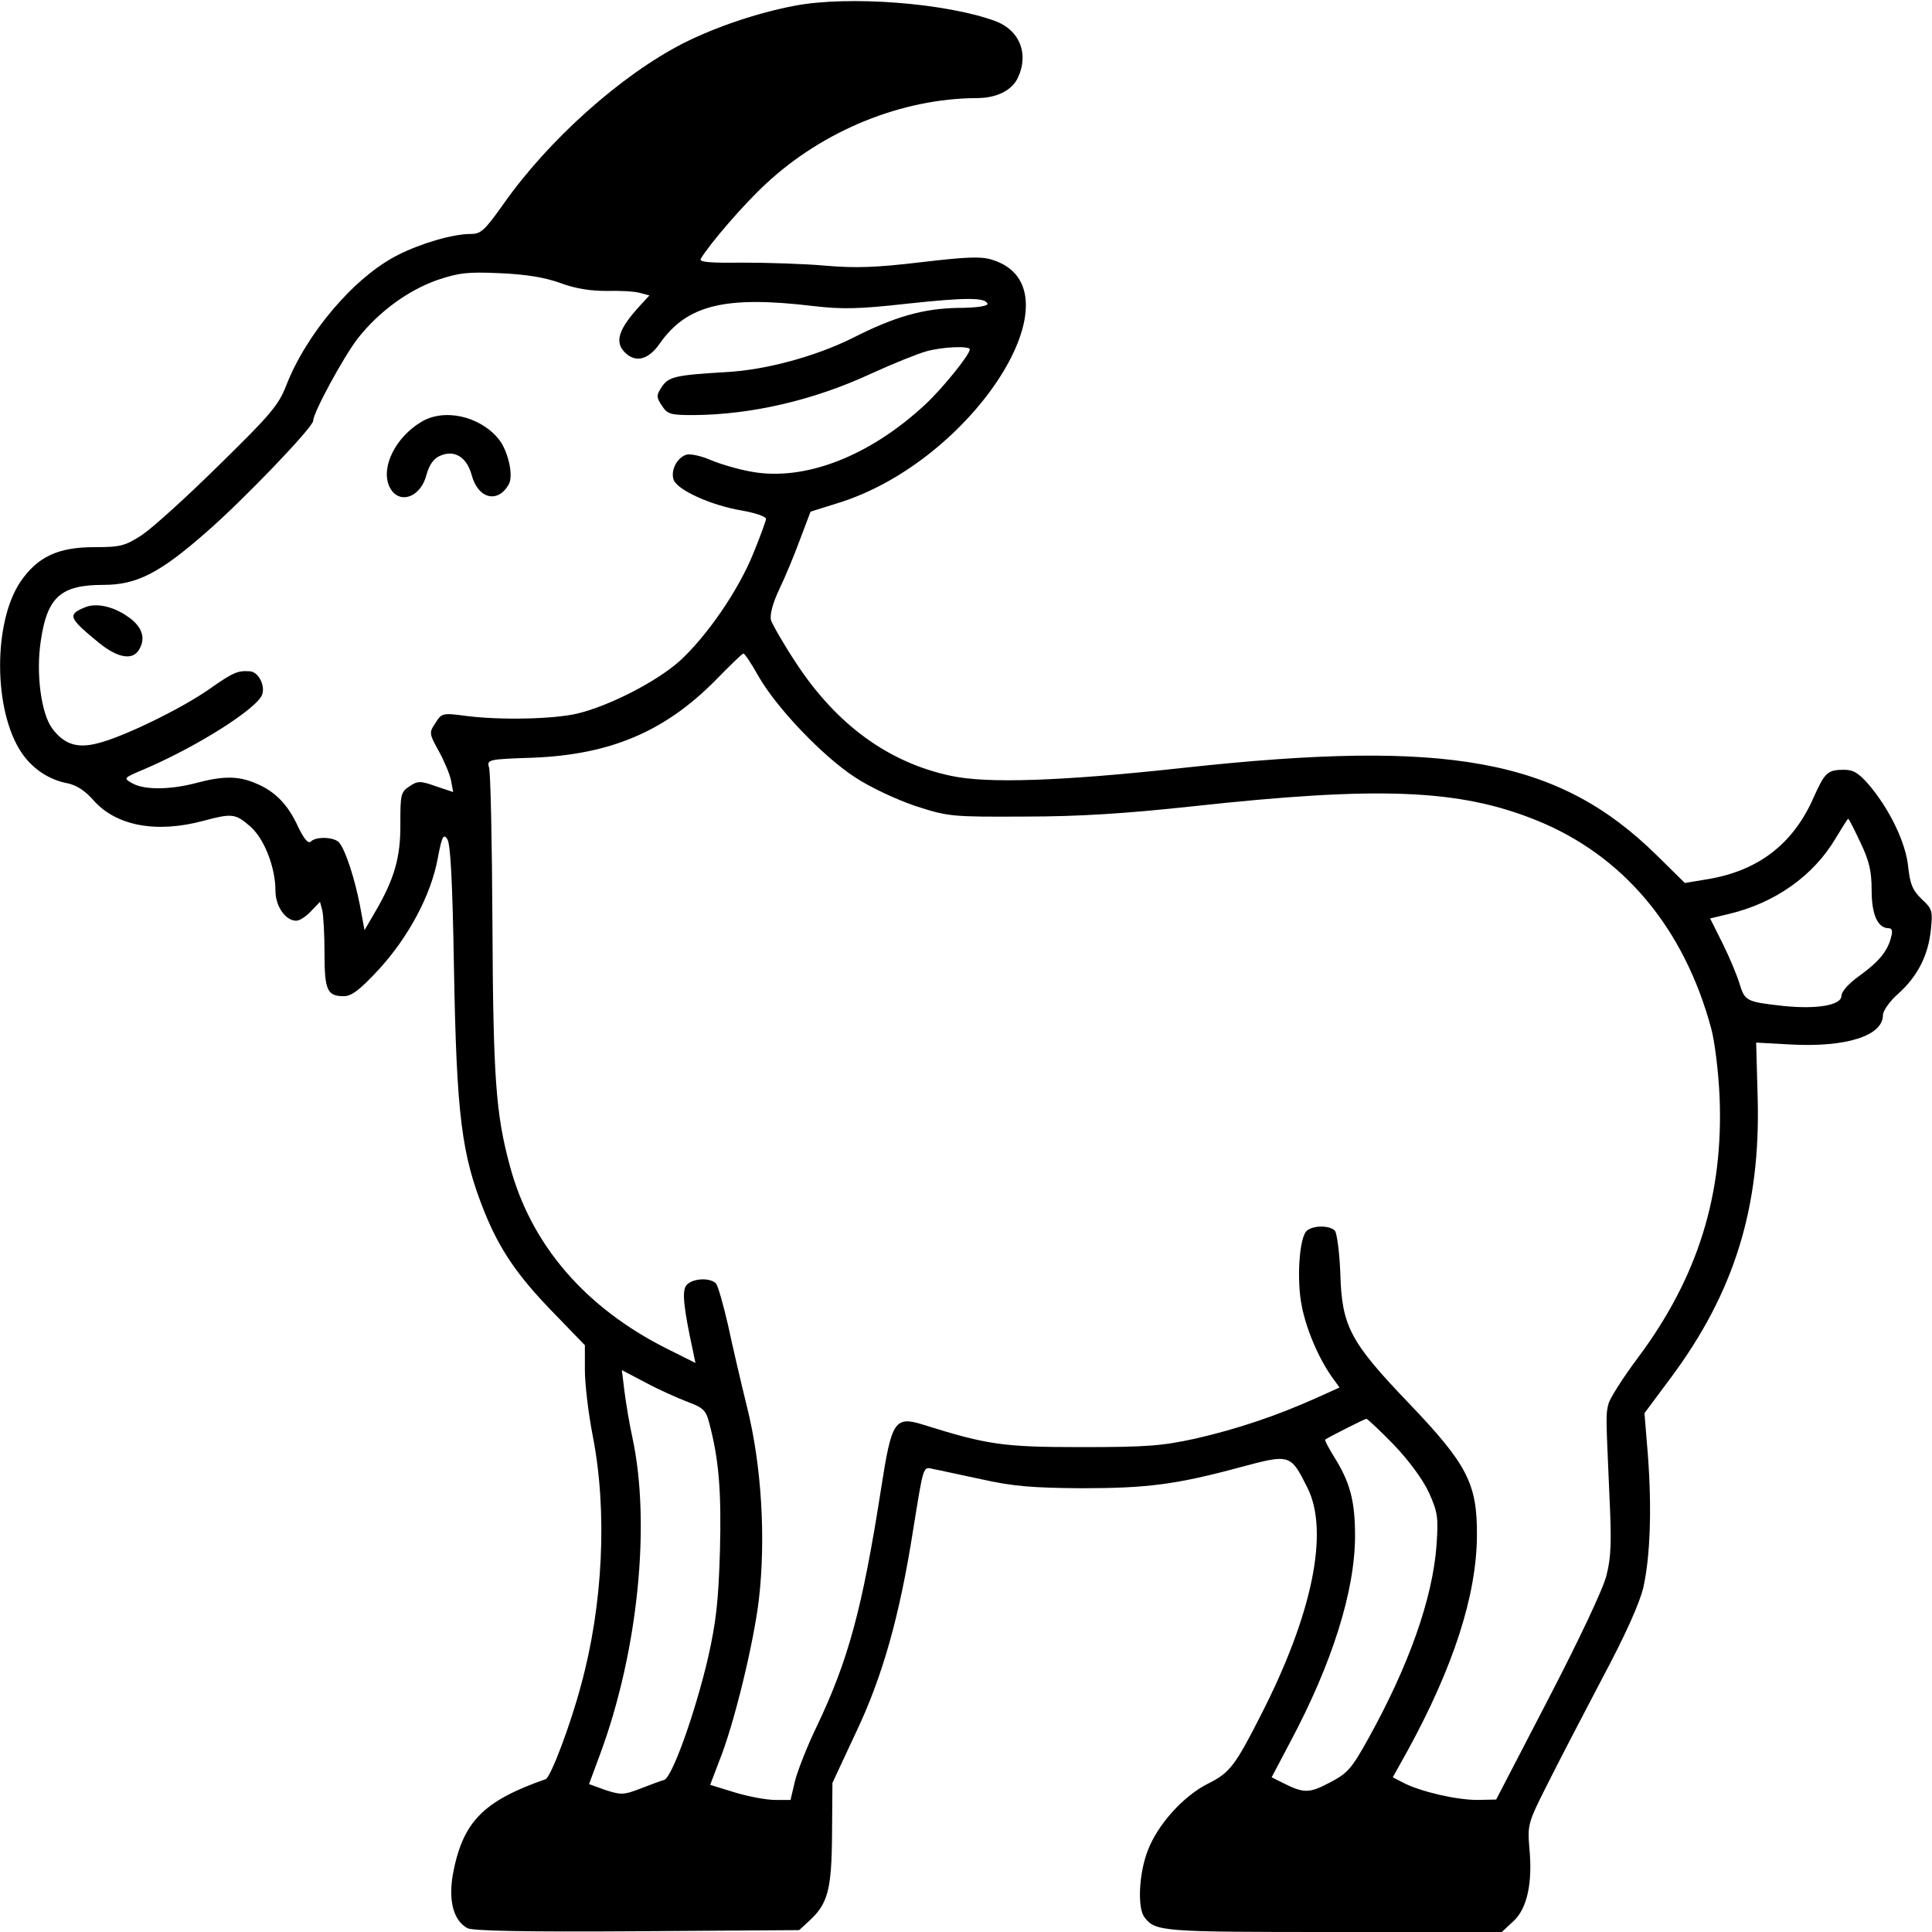
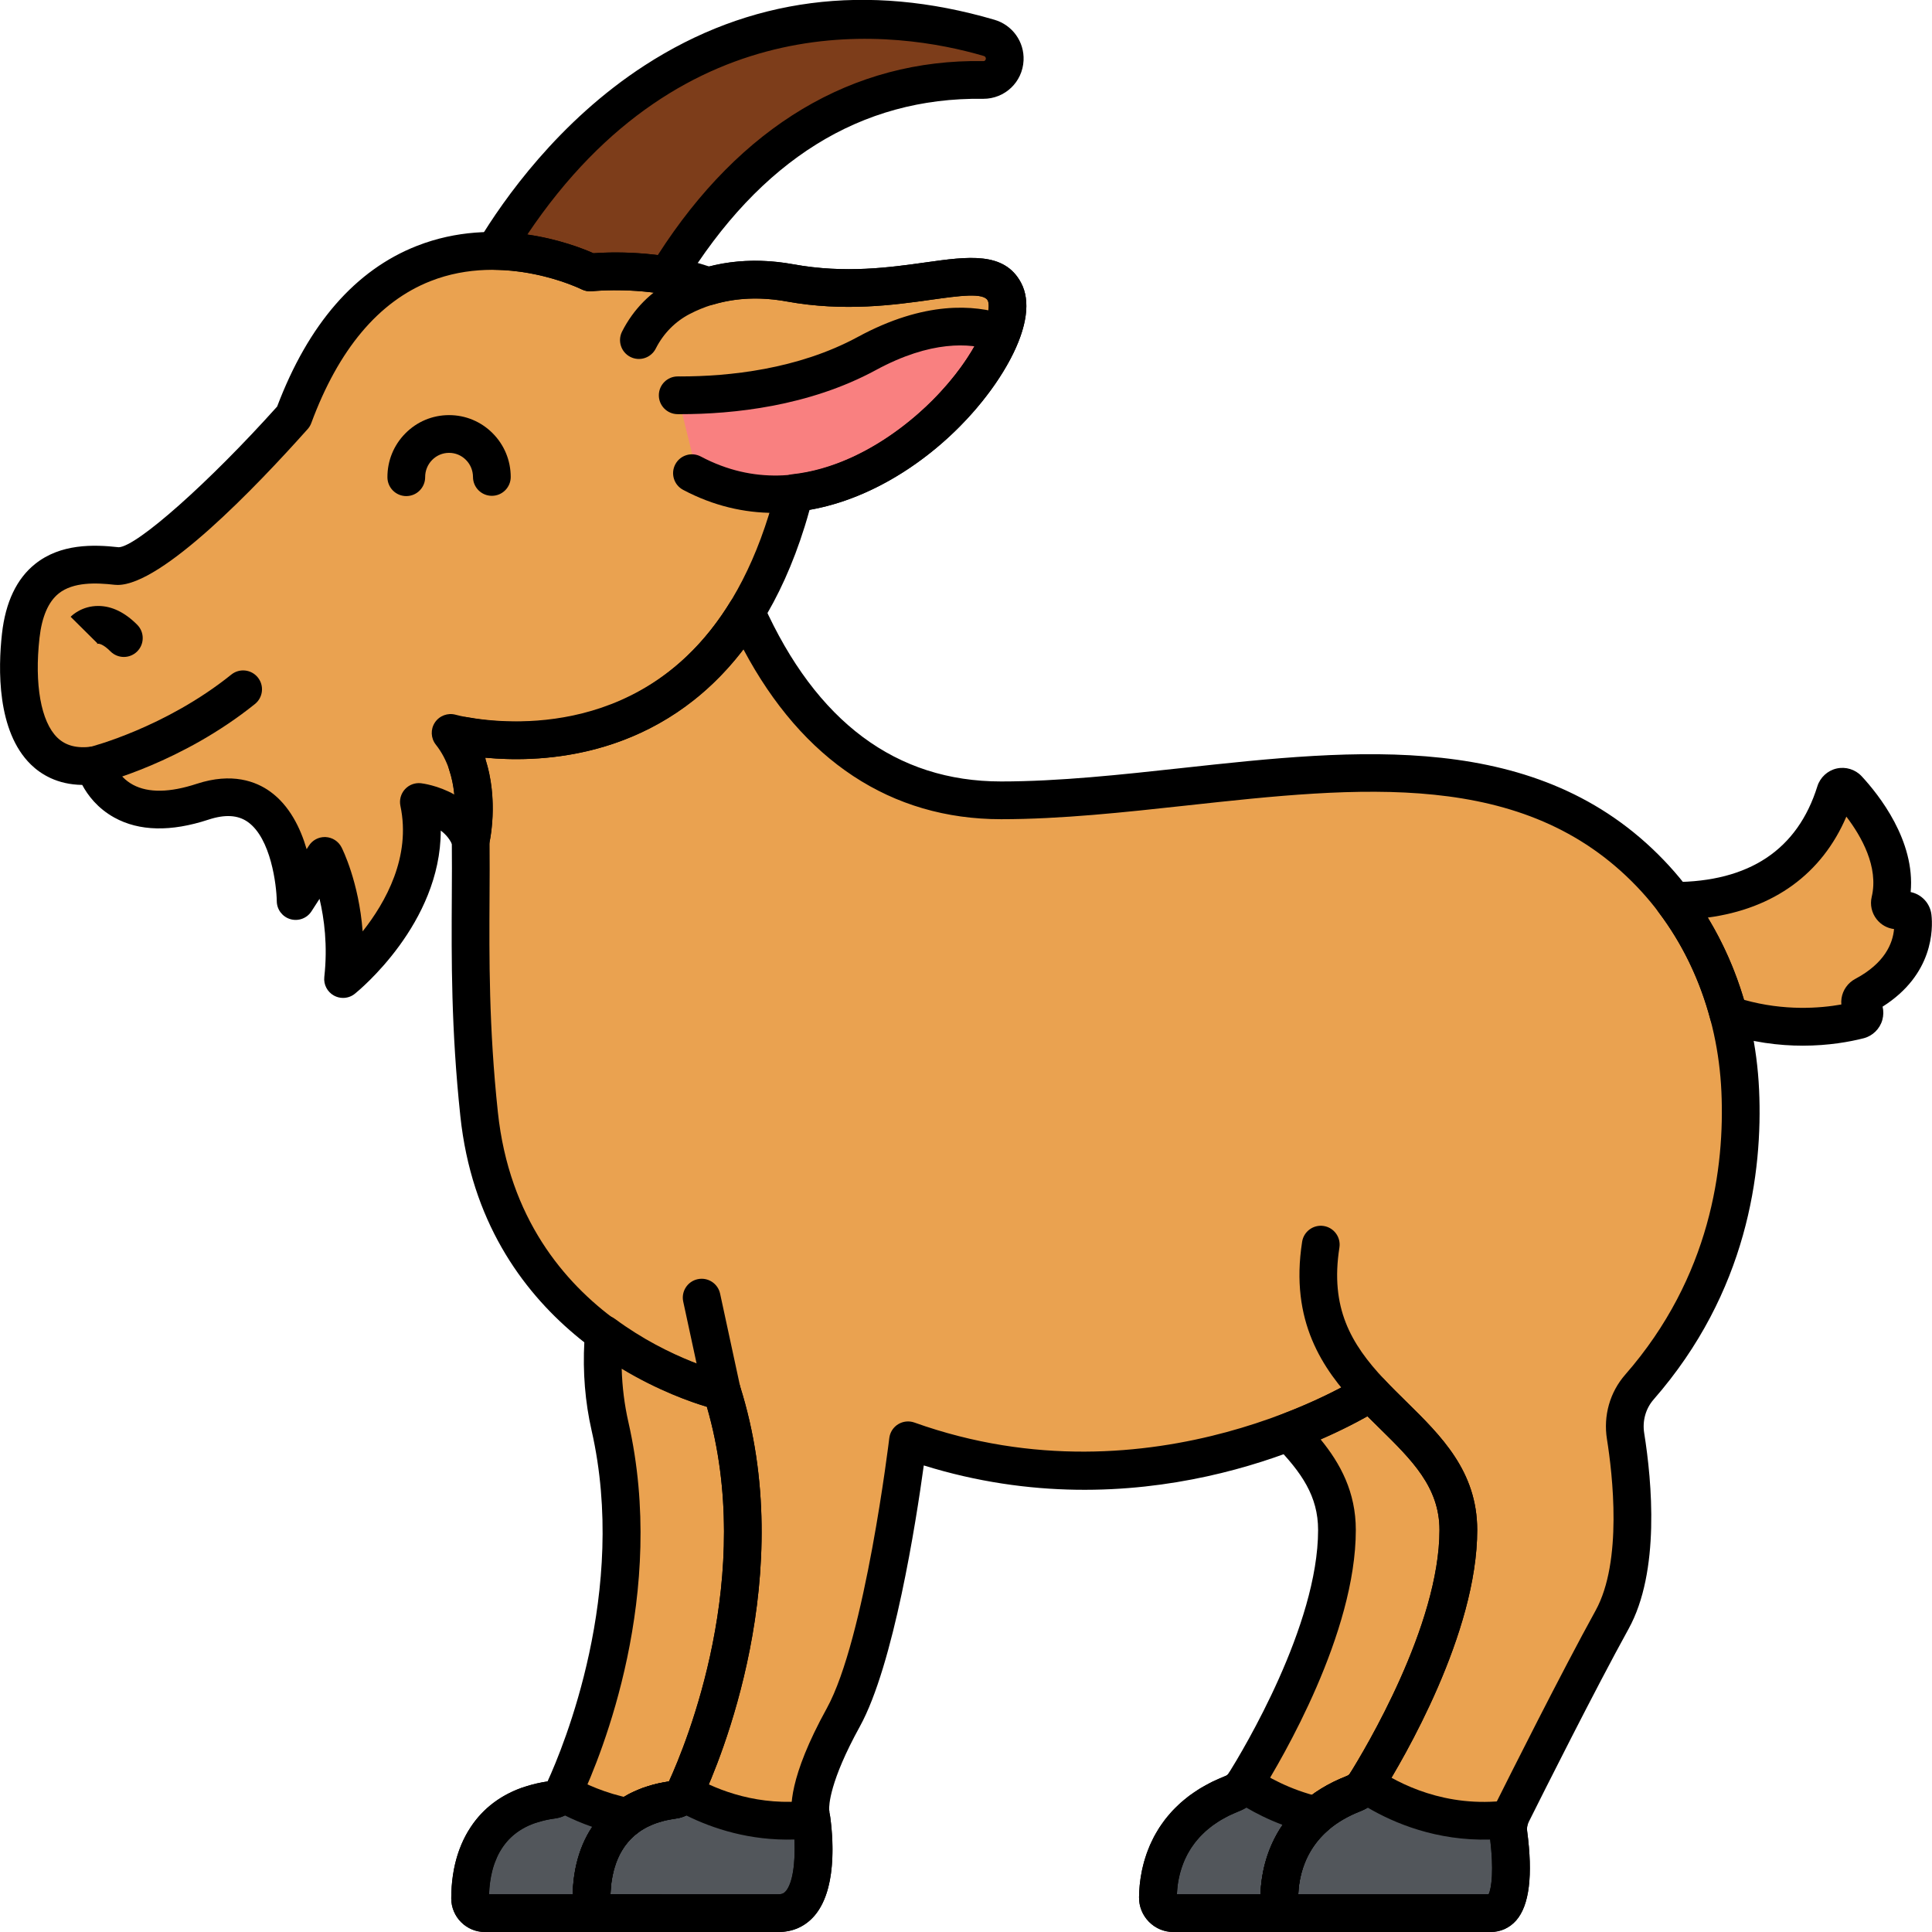
- <svg xmlns="http://www.w3.org/2000/svg" version="1.0" width="512pt" height="512pt" viewBox="0 0 512 512" preserveAspectRatio="xMidYMid meet">
-   <g transform="translate(0,512) scale(0.1,-0.1)" fill="#000000" stroke="none">
-     <path d="M2107 5105 c-100 -19 -209 -56 -295 -99 -165 -84 -358 -256 -478 -427 -50 -70 -59 -79 -87 -79 -47 0 -132 -25 -193 -56 -115 -58 -243 -209 -296 -347 -20 -51 -42 -77 -178 -210 -85 -84 -177 -167 -204 -185 -45 -29 -57 -32 -126 -32 -97 0 -151 -26 -196 -92 -72 -107 -72 -339 2 -451 29 -44 74 -74 124 -83 23 -5 46 -20 67 -44 60 -69 168 -89 293 -55 75 20 84 19 123 -15 37 -32 67 -108 67 -171 0 -41 27 -79 55 -79 9 0 26 11 39 25 l24 25 6 -22 c3 -13 6 -64 6 -114 0 -98 7 -114 51 -114 21 0 43 17 93 71 78 85 138 196 156 294 11 58 15 66 25 52 9 -12 14 -109 18 -340 7 -395 20 -497 81 -649 40 -99 87 -168 178 -262 l88 -91 0 -66 c0 -36 9 -114 21 -175 39 -200 27 -447 -31 -659 -28 -106 -81 -246 -94 -250 -166 -58 -220 -113 -246 -253 -12 -70 2 -122 39 -142 15 -7 149 -10 450 -8 l429 3 27 25 c49 45 59 82 60 230 l1 135 62 133 c71 149 116 309 152 538 28 174 26 167 53 161 12 -2 69 -15 127 -27 84 -19 137 -23 265 -24 176 0 253 10 423 56 131 35 132 35 177 -55 58 -116 13 -336 -124 -603 -67 -132 -82 -152 -138 -180 -67 -33 -136 -110 -162 -180 -23 -61 -27 -150 -8 -175 29 -38 45 -39 501 -39 l446 0 30 28 c37 33 52 102 43 194 -5 62 -4 67 47 168 29 58 95 185 146 282 61 114 99 199 109 241 18 80 23 207 12 352 l-9 110 70 94 c168 226 238 451 230 742 l-4 146 91 -5 c148 -8 245 23 245 78 0 11 18 37 41 57 51 46 79 101 86 169 5 50 4 55 -24 81 -24 23 -31 39 -36 85 -6 64 -49 153 -104 218 -27 31 -41 40 -66 40 -44 0 -51 -7 -81 -74 -54 -123 -147 -194 -281 -216 l-60 -10 -75 74 c-260 255 -551 308 -1255 231 -320 -35 -519 -42 -615 -21 -165 35 -303 135 -411 300 -33 50 -62 101 -66 113 -3 15 5 45 22 81 15 31 40 91 55 132 l28 74 70 22 c362 110 656 572 410 646 -30 9 -69 7 -188 -7 -118 -14 -172 -16 -253 -9 -56 5 -155 8 -219 8 -85 -1 -116 1 -111 10 23 39 114 145 174 200 152 141 359 225 557 226 53 0 94 20 110 55 29 63 4 125 -60 149 -130 48 -387 68 -531 41z m-622 -735 c40 -15 80 -21 122 -21 34 1 74 -1 88 -5 l26 -7 -24 -26 c-58 -63 -69 -97 -41 -125 28 -28 62 -20 92 23 72 103 173 128 407 100 77 -9 122 -8 247 6 158 17 209 17 215 0 2 -6 -30 -11 -80 -11 -91 -2 -166 -23 -278 -80 -97 -48 -227 -84 -333 -90 -135 -8 -154 -12 -172 -39 -15 -23 -15 -27 0 -50 15 -23 23 -25 84 -25 153 1 318 39 471 110 59 27 124 53 146 59 43 12 115 15 115 5 0 -14 -72 -103 -117 -145 -148 -138 -320 -205 -462 -179 -34 6 -82 20 -108 31 -25 11 -54 17 -64 14 -25 -8 -42 -41 -34 -66 9 -27 98 -68 181 -82 35 -6 64 -16 64 -22 0 -5 -15 -46 -33 -90 -40 -100 -124 -221 -196 -287 -62 -55 -187 -119 -271 -139 -63 -15 -206 -18 -297 -6 -60 8 -63 7 -79 -19 -17 -25 -17 -28 8 -73 14 -25 29 -60 33 -78 l6 -32 -45 15 c-42 15 -49 15 -71 0 -23 -15 -24 -22 -24 -98 1 -90 -16 -148 -67 -235 l-28 -48 -12 65 c-14 72 -38 146 -55 167 -13 15 -61 17 -75 3 -7 -7 -18 6 -34 39 -27 59 -61 94 -112 115 -46 20 -87 20 -158 1 -68 -18 -137 -19 -169 -1 -25 14 -24 14 30 37 141 60 302 162 314 199 8 25 -11 60 -33 61 -32 2 -43 -2 -107 -47 -74 -52 -230 -128 -297 -144 -54 -14 -89 -2 -120 40 -29 40 -43 145 -30 231 17 117 53 149 166 149 88 0 149 31 272 139 98 85 284 279 284 296 0 21 79 167 118 218 55 70 132 127 211 155 57 19 80 22 166 18 69 -3 118 -11 160 -26z m525 -1042 c48 -84 170 -212 256 -268 41 -27 110 -59 160 -76 87 -28 94 -29 289 -28 144 0 268 8 444 27 495 54 708 46 913 -37 230 -93 391 -285 463 -552 9 -33 19 -113 22 -179 11 -260 -57 -480 -217 -694 -39 -52 -73 -106 -77 -120 -8 -30 -7 -32 2 -241 6 -126 5 -166 -8 -216 -9 -36 -74 -173 -154 -327 l-138 -266 -50 -1 c-56 0 -150 22 -195 45 l-29 15 39 70 c121 221 183 411 184 570 1 138 -25 189 -182 353 -154 161 -176 202 -180 342 -2 55 -9 106 -14 113 -14 16 -63 15 -77 -2 -18 -22 -25 -130 -11 -198 12 -61 44 -137 81 -189 l19 -26 -62 -28 c-105 -47 -209 -82 -318 -107 -91 -20 -131 -23 -305 -23 -206 0 -248 6 -417 59 -77 24 -85 12 -113 -169 -50 -320 -87 -454 -169 -627 -26 -53 -52 -120 -59 -147 l-12 -51 -41 0 c-23 0 -71 9 -107 20 l-65 20 24 63 c39 96 91 311 105 427 19 164 7 358 -31 510 -17 69 -40 168 -51 220 -12 52 -26 101 -31 108 -15 17 -63 15 -79 -4 -12 -15 -8 -57 18 -177 l6 -29 -74 37 c-218 109 -362 276 -418 486 -37 137 -44 232 -46 639 -1 217 -5 405 -9 416 -6 21 -3 22 116 26 205 8 349 69 483 204 38 39 72 72 75 72 3 1 21 -26 40 -60z m2920 -440 c24 -50 30 -77 30 -127 0 -65 16 -101 46 -101 8 0 10 -8 6 -22 -9 -38 -32 -66 -83 -103 -30 -21 -49 -43 -49 -54 0 -25 -65 -36 -153 -27 -99 11 -103 13 -117 59 -7 23 -27 71 -45 107 l-33 66 50 12 c122 29 224 101 283 201 17 28 31 51 33 51 2 0 16 -28 32 -62z m-3108 -1483 c41 -15 49 -23 57 -54 26 -97 33 -181 29 -339 -4 -135 -10 -190 -32 -287 -34 -145 -95 -316 -116 -322 -8 -2 -37 -13 -63 -23 -44 -17 -51 -17 -92 -4 l-44 16 30 81 c100 271 134 609 85 837 -8 36 -17 91 -21 122 l-7 57 63 -33 c35 -19 85 -41 111 -51z m1872 -114 c40 -42 77 -92 93 -127 23 -51 25 -65 20 -138 -10 -141 -73 -319 -180 -512 -45 -81 -55 -93 -103 -118 -55 -29 -69 -29 -126 0 l-28 14 49 93 c111 208 172 401 172 547 0 92 -13 142 -56 210 -14 23 -25 43 -23 45 6 5 103 54 109 55 3 0 36 -31 73 -69z" />
-     <path d="M1115 4001 c-66 -40 -104 -116 -85 -166 21 -54 83 -38 100 26 7 26 19 44 36 51 38 17 71 -3 84 -51 17 -64 71 -76 99 -23 12 23 -3 89 -28 119 -50 61 -146 82 -206 44z" />
-     <path d="M224 3510 c-46 -19 -42 -28 40 -95 50 -40 90 -46 106 -14 17 30 5 61 -33 86 -39 27 -84 36 -113 23z" />
+ <svg xmlns="http://www.w3.org/2000/svg" enable-background="new 0 0 256 256" height="512" viewBox="0 0 256 256" width="512">
+   <g fill="#eaa250">
+     <path d="m247.001 131.921c6.477-3.441 6.661-8.437 6.442-10.426-.055-.496-.481-.864-.976-.864h-1.071c-.637 0-1.096-.6-.948-1.224 1.493-6.276-3.268-12.336-5.598-14.847-.515-.555-1.427-.343-1.654.382-3.775 12.075-14.044 14.422-21.423 14.436 3.395 4.498 5.833 9.64 7.281 15.094 7.634 2.537 14.307 1.433 17.261.684.74-.188.986-1.117.446-1.661-.469-.471-.345-1.263.24-1.574z" />
+     <path d="m169.515 251.411c.037-3.478 1.26-10.405 9.869-13.757.645-.251 1.202-.682 1.571-1.272 2.513-4.015 12.285-20.475 12.285-33.653 0-8.23-6.351-12.621-11.623-18.222 0 0-4.048 2.625-10.88 5.232 3.511 3.616 6.418 7.425 6.418 12.99 0 13.156-9.738 29.581-12.272 33.632-.378.604-.948 1.044-1.609 1.302-8.587 3.355-9.808 10.273-9.845 13.748-.012 1.151.902 2.089 2.044 2.089h16.085c-1.141 0-2.055-.939-2.043-2.089z" />
+     <path d="m80.324 253.5c-.134 0-.265-.014-.391-.04-.027-.005-.05-.017-.076-.024-.845-.21-1.475-.97-1.476-1.887 0 0 0-.002 0-.003 0-.111.005-.237.007-.355.002-.132.002-.258.008-.398.005-.129.017-.27.025-.405.009-.144.014-.282.027-.432.01-.117.028-.243.041-.363.019-.18.035-.356.061-.542.012-.088.032-.181.046-.271.035-.226.069-.452.116-.686.04-.198.093-.402.141-.603.031-.13.055-.257.09-.387.064-.236.143-.475.221-.714.032-.099.057-.198.092-.298.239-.677.539-1.355.916-2.014.037-.066.085-.128.124-.193.157-.262.317-.524.5-.778.092-.128.203-.249.303-.374.146-.185.284-.373.446-.552.107-.118.235-.226.349-.341.176-.176.343-.356.536-.523.131-.114.285-.215.424-.324.2-.156.39-.317.608-.463.149-.1.321-.184.478-.279.234-.14.458-.287.712-.414.158-.08.34-.143.506-.217.279-.125.55-.256.852-.365.203-.073.433-.127.647-.192.294-.09.576-.189.891-.264.241-.058.513-.092.767-.14.317-.06.619-.13.956-.174.277-.036.53-.144.759-.287.049-.031.103-.051.149-.086.032-.024.056-.057.086-.083.219-.188.406-.416.531-.687 2.415-5.192 12.451-29.084 4.861-52.976 0 0-7.744-1.745-15.666-7.601l-.064 1.158c-.205 3.711.076 7.44.901 11.063 5.07 22.277-3.858 43.498-6.117 48.355-.285.613-.849 1.054-1.516 1.141-9.752 1.269-10.905 9.298-10.899 13.068.002 1.08.872 1.95 1.944 1.95h22.839.001z" />
+     <path d="m133.089 38.642c-2.715-5.081-13.42 1.561-28.4-1.159-4.246-.771-7.822-.424-10.789.45-7.553-2.758-15.713-1.828-15.713-1.828s-27.133-13.764-39.288 19.086c0 0-18.2 20.402-23.442 19.809s-11.652-.248-12.711 9.258 1.144 18.312 9.768 17.148c0 0 2.204 8.806 14.326 4.829s12.336 13.16 12.336 13.16l3.852-5.982s3.488 6.812 2.428 16.318c0 0 12.829-10.314 10.047-23.463 0 0 5.243.593 6.869 5.055 0 0 1.99-8.331-2.664-14.205 0 0 32.964 9.076 44.541-28.118.396-1.274.73-2.494 1.015-3.672 16.927-1.835 30.835-21.051 27.825-26.686z" />
  </g>
+   <path d="m92.437 63.075c17.866 8.744 36.138-8.373 40.219-18.785l-.338-.245c-3.542-1.156-9.404-1.571-17.465 2.799-8.674 4.703-18.656 5.566-25.053 5.535z" fill="#f98080" />
+   <path d="m78.187 36.105s4.677-.53 10.226.407c12.642-20.635 28.38-26.115 41.837-25.92 1.531.022 2.808-1.161 2.88-2.702.062-1.324-.799-2.502-2.063-2.872-37.569-11.003-58.728 16.948-65.534 28.228 7.155.071 12.654 2.859 12.654 2.859z" fill="#7d3d1a" />
+   <path d="m230.593 144.557c-.482-10.724-4.497-21.087-11.897-28.811-21.521-22.462-56.554-9.698-86.044-9.698-18.301 0-28.365-12.905-33.775-24.949-11.866 19.3-31.519 17.456-37.432 16.391.18 1.251.327 2.497.446 3.743 1.678 5.019.48 10.09.48 10.09-.001-.002-.002-.004-.003-.007.113 10.123-.486 21.255 1.117 36.321 3.217 30.247 32.171 36.728 32.171 36.728 7.589 23.892-2.446 47.783-4.861 52.976-.285.613-.849 1.054-1.516 1.141-9.752 1.269-10.905 9.298-10.899 13.068.002 1.08.871 1.95 1.944 1.95h22.839c6.434 0 4.289-12.963 4.289-12.963s-1.072-3.241 4.289-12.963c5.362-9.722 8.579-36.728 8.579-36.728 33.243 11.883 61.297-6.339 61.297-6.339 5.272 5.601 11.623 9.992 11.623 18.222 0 13.178-9.771 29.638-12.285 33.653-.369.59-.926 1.02-1.571 1.272-8.609 3.352-9.833 10.279-9.869 13.757-.012 1.151.902 2.089 2.044 2.089h25.97c3.405 0 2.755-7.49 2.343-10.577-.118-.879.028-1.762.424-2.555 2.066-4.139 8.823-17.606 13.318-25.757 3.85-6.981 2.724-18.419 1.783-24.313-.372-2.332.286-4.731 1.835-6.504 11.748-13.438 13.845-28.459 13.361-39.237z" fill="#eaa250" />
+   <path d="m199.874 242.94c-.085-.642-.028-1.285.158-1.895-9.132 1.151-16.069-2.605-19.082-4.66-.38.592-.943 1.026-1.596 1.281-8.584 3.357-9.803 10.274-9.839 13.748-.012 1.15.903 2.087 2.044 2.087h25.97c3.4-.001 2.758-7.464 2.345-10.561z" fill="#52565b" />
+   <path d="m107.529 241.076c-7.413.857-13.352-1.503-16.88-3.501-.309.484-.795.831-1.37.906-9.752 1.269-10.905 9.298-10.899 13.068.002 1.08.872 1.95 1.944 1.95h22.839c5.644.001 4.686-9.975 4.366-12.423z" fill="#52565b" />
+   <path d="m80.324 253.5c-1.072 0-1.942-.87-1.944-1.95-.005-2.76.628-7.793 4.785-10.795-3.579-.694-6.514-1.997-8.6-3.179-.076.12-.162.23-.26.33-.004.005-.009.009-.014.013-.091.091-.186.175-.293.247-.039.027-.083.047-.124.071-.08.046-.158.094-.245.128-.138.056-.283.097-.436.117-.995.13-1.879.345-2.703.604-.185.058-.388.104-.566.168-2.838 1.025-4.632 2.779-5.767 4.711-.023.038-.051.075-.073.114-.343.601-.617 1.219-.844 1.836-.022.06-.051.119-.072.179-.334.946-.542 1.885-.674 2.764-.151 1.008-.202 1.938-.201 2.693.002 1.08.872 1.95 1.944 1.95h22.839.001-6.753z" fill="#52565b" />
+   <path d="m169.515 251.411c.028-2.653.758-7.308 4.917-10.857-4.395-1.016-7.72-2.91-9.566-4.169-.378.591-.939 1.024-1.591 1.279-.312.122-.595.258-.888.39-.211.094-.438.182-.639.281-.302.148-.575.309-.856.467-.166.093-.347.18-.505.276-.278.168-.528.347-.785.523-.138.095-.29.185-.423.282-.24.177-.454.362-.675.546-.126.105-.266.206-.387.313-.179.159-.335.325-.501.488-.141.138-.293.273-.424.413-.128.137-.236.278-.356.416-.149.172-.306.342-.442.517-.106.136-.194.274-.293.411-.13.181-.268.361-.386.543-.102.158-.187.318-.281.476-.096.163-.201.326-.289.489-.079.148-.143.296-.215.444-.086.175-.178.35-.255.525-.05.114-.088.227-.135.34-.084.207-.172.414-.244.618-.044.123-.076.243-.116.366-.062.192-.128.385-.181.573-.055.198-.098.391-.144.585-.026.108-.057.219-.08.325-.045.211-.079.414-.113.618-.014.083-.034.171-.046.253-.027.172-.044.335-.064.5-.013.106-.031.217-.041.321-.015.149-.023.286-.033.428-.008.11-.02.226-.026.332-.006.11-.007.209-.01.314-.004.126-.011.257-.012.375-.012 1.15.902 2.088 2.044 2.088h16.085c-1.142 0-2.056-.939-2.044-2.089z" fill="#52565b" />
+   <path d="m53.836 65.735c-1.377 0-2.495-1.114-2.5-2.492-.008-2.19.833-4.252 2.367-5.808 1.539-1.561 3.591-2.423 5.776-2.43h.027c2.175 0 4.221.849 5.764 2.393 1.544 1.545 2.397 3.603 2.404 5.792.004 1.381-1.111 2.503-2.492 2.508-.003 0-.005 0-.008 0-1.377 0-2.496-1.114-2.5-2.492-.003-.861-.337-1.669-.942-2.274-.597-.598-1.388-.927-2.227-.927-.003 0-.007 0-.011 0-.844.002-1.636.337-2.232.941-.601.609-.93 1.419-.927 2.28.005 1.38-1.11 2.503-2.491 2.508-.002.001-.005.001-.008.001z" />
+   <path d="m181.617 187.007c-.665 0-1.328-.264-1.82-.787-4.517-4.798-8.911-11.127-7.257-21.687.214-1.364 1.501-2.295 2.856-2.083 1.364.213 2.297 1.493 2.083 2.857-1.244 7.938 1.482 12.731 5.958 17.485.946 1.005.898 2.588-.106 3.534-.483.456-1.099.681-1.714.681z" />
+   <path d="m95.653 186.865c-1.151 0-2.188-.801-2.44-1.973l-2.682-12.422c-.292-1.35.566-2.68 1.916-2.971 1.355-.291 2.679.568 2.971 1.917l2.682 12.422c.292 1.35-.566 2.68-1.916 2.971-.178.038-.356.056-.531.056z" />
+   <path d="m238.879 138.558c-3.116 0-6.745-.428-10.615-1.714-.8-.266-1.412-.917-1.628-1.731-1.396-5.262-3.704-10.049-6.859-14.229-.571-.756-.665-1.77-.244-2.619.422-.849 1.287-1.386 2.234-1.388 10.01-.019 16.416-4.286 19.042-12.682.37-1.185 1.35-2.091 2.557-2.364 1.206-.271 2.475.121 3.315 1.027 2.263 2.438 7.122 8.537 6.491 15.344 1.453.297 2.588 1.496 2.756 3.018.202 1.838.283 7.898-6.475 12.167.136.567.13 1.168-.03 1.748-.333 1.202-1.289 2.138-2.496 2.444-1.823.463-4.627.979-8.048.979zm6.101-3.306.005.005c-.002-.002-.004-.004-.005-.005zm3.196-1.124c-.001 0-.002 0-.002.001 0-.001.001-.001.002-.001zm-17.086-1.646c5.338 1.5 10.076 1.119 12.897.617-.023-.273-.016-.55.026-.825.165-1.088.844-2.045 1.814-2.561 3.911-2.079 4.973-4.695 5.144-6.607-.903-.109-1.725-.566-2.298-1.292-.668-.844-.909-1.931-.66-2.981.94-3.953-1.368-8.015-3.36-10.626-3.238 7.575-9.614 12.207-18.367 13.377 2.044 3.364 3.652 7.012 4.804 10.898zm15.911-.561h.01z" />
+   <path d="m171.56 256h-16.086c-1.219 0-2.363-.478-3.222-1.345-.865-.874-1.335-2.035-1.322-3.27.036-3.497 1.224-12.061 11.435-16.051.128-.05.301-.142.399-.299 1.985-3.174 11.891-19.65 11.891-32.306 0-4.47-2.185-7.618-5.711-11.248-.585-.604-.829-1.46-.647-2.282.182-.821.765-1.496 1.55-1.795 6.51-2.485 10.373-4.97 10.411-4.995 1.016-.658 2.353-.495 3.181.384.937.995 1.937 1.978 2.903 2.929 4.621 4.543 9.399 9.242 9.399 17.006 0 13.684-9.694 30.233-12.666 34.979-.645 1.03-1.607 1.817-2.782 2.275-6.535 2.544-8.13 7.338-8.269 11.06 1.159.218 2.036 1.235 2.036 2.457 0 1.382-1.12 2.501-2.5 2.501zm-15.619-5h11.082c.123-3.709 1.577-11.831 11.454-15.676.114-.044.271-.127.358-.269 1.988-3.176 11.904-19.657 11.904-32.327 0-5.669-3.663-9.271-7.904-13.441-.542-.532-1.093-1.074-1.644-1.628-1.363.762-3.473 1.862-6.216 3.052 2.635 3.216 4.678 6.997 4.678 12.018 0 13.669-9.684 30.213-12.652 34.958-.651 1.042-1.626 1.839-2.817 2.305-6.784 2.651-8.108 7.859-8.243 11.008z" />
+   <path d="m87.077 256h-22.839c-2.446 0-4.439-1.994-4.444-4.446-.014-8.558 4.749-14.333 12.759-15.507 2.08-4.542 10.685-25.202 5.836-46.506-.858-3.771-1.181-7.726-.959-11.755l.064-1.16c.051-.917.602-1.733 1.433-2.124s1.81-.294 2.55.252c7.363 5.444 14.66 7.157 14.733 7.173.862.197 1.561.837 1.829 1.681 7.92 24.933-2.757 50.012-4.978 54.787-.254.546-.618 1.034-1.082 1.452-.09.089-.183.172-.282.248-.139.105-.274.189-.414.264-.535.323-1.105.526-1.691.603-.176.023-.342.058-.508.092l-.654.121c-.104.017-.207.032-.303.055-.17.041-.325.092-.48.142l-.567.17c-.076.021-.153.04-.224.065-.171.062-.328.136-.486.208l-.192.087c-.092.042-.191.083-.291.123l-.123.051c-.113.057-.226.129-.34.199l-.581.338c-.093.062-.181.136-.27.207l-.514.392c-.089.077-.169.163-.252.247l-.426.416c-.062.069-.13.16-.199.25l-.363.45c-.139.191-.259.393-.379.595-.043.071-.085.136-.129.2-.25.439-.496.98-.699 1.557l-.071.237c-.084.254-.141.422-.186.589l-.119.508c-.026.107-.053.213-.073.318-.041.202-.068.389-.097.576l-.029.175c-.029.186-.039.293-.05.401l-.097 1.269h6.188c1.381 0 2.5 1.119 2.5 2.5s-1.12 2.5-2.501 2.5zm-22.275-5h11.087l.041-.877c.007-.124.015-.247.025-.377.009-.107.022-.222.036-.336l.02-.178c.018-.175.036-.349.062-.531.01-.072.026-.168.044-.265.046-.295.087-.56.142-.833.033-.169.077-.351.121-.532l.064-.273c.025-.114.052-.227.083-.342.067-.253.15-.51.234-.766l.04-.126c.029-.101.06-.201.096-.302.304-.859.675-1.675 1.104-2.424.047-.083.104-.173.164-.262.179-.297.377-.617.603-.931.088-.123.189-.247.293-.371l.174-.217c.146-.187.292-.373.454-.552.113-.125.232-.24.354-.354l.197-.194c.178-.181.357-.361.556-.532.127-.11.271-.22.419-.328l.241-.186c.198-.158.397-.313.616-.459.143-.096.304-.189.466-.279l.276-.163c.229-.141.46-.279.712-.405.153-.077.317-.147.482-.214l.292-.127c.277-.126.557-.25.859-.36.186-.067.384-.125.582-.18l.389-.117c.271-.086.543-.171.837-.241.205-.049.427-.088.648-.125l.486-.09c.177-.036.354-.07.537-.101 2.254-4.918 11.514-27.272 5.029-49.634-2.153-.64-6.464-2.144-11.289-5.052.07 2.416.366 4.783.886 7.067 5.169 22.71-3.506 43.985-6.288 49.964-.654 1.409-1.948 2.369-3.459 2.565-6.92.901-8.594 5.836-8.715 10.04zm24.139-14.996c-.001 0-.002 0-.003 0z" />
+   <path d="m12.512 103.906c-1.122 0-2.143-.761-2.425-1.899-.332-1.339.484-2.694 1.823-3.027.099-.025 9.982-2.553 18.74-9.594 1.078-.867 2.65-.693 3.515.382.865 1.076.694 2.65-.382 3.515-9.649 7.757-20.223 10.439-20.668 10.55-.202.049-.404.073-.603.073z" />
+   <path d="m102.603 67.961c-3.974 0-8.054-.914-12.086-3.053-1.22-.647-1.684-2.161-1.036-3.38.646-1.22 2.158-1.684 3.38-1.037 14.129 7.498 27.045-3.778 30.668-7.412 6.173-6.191 8.069-11.922 7.355-13.259-.575-1.078-3.788-.626-7.504-.103-4.847.681-11.484 1.615-19.138.226-4.725-.857-9.034-.306-12.816 1.643-1.951 1.005-3.521 2.598-4.538 4.608-.625 1.231-2.13 1.724-3.36 1.101-1.231-.624-1.725-2.128-1.101-3.36 1.496-2.955 3.816-5.304 6.71-6.794 4.784-2.463 10.165-3.175 15.999-2.117 6.864 1.247 12.788.413 17.547-.257 5.574-.783 10.39-1.462 12.611 2.698 2.604 4.875-2.438 13.341-8.226 19.146-6.147 6.165-15.003 11.35-24.465 11.35z" />
+   <path d="m45.456 132.23c-.413 0-.827-.102-1.204-.309-.887-.488-1.393-1.462-1.28-2.468.463-4.157-.011-7.742-.633-10.354l-1.062 1.648c-.597.928-1.732 1.354-2.792 1.049-1.061-.305-1.796-1.269-1.81-2.372-.034-2.184-.788-8.336-3.826-10.501-1.313-.937-3.026-1.04-5.23-.315-4.979 1.634-9.176 1.542-12.471-.277-2.234-1.233-3.531-2.976-4.253-4.326-3.323-.04-5.503-1.431-6.807-2.705-4.519-4.415-4.337-12.748-3.827-17.322.466-4.184 1.946-7.297 4.398-9.254 3.367-2.688 7.688-2.592 11.078-2.211 2.389-.09 11.97-8.588 20.984-18.641 4.141-10.936 10.373-18.098 18.53-21.294 10.497-4.114 20.672-.228 23.382.975 2.18-.163 8.829-.42 15.354 1.761 3.509-.901 7.253-1 11.147-.292 6.864 1.247 12.787.413 17.548-.257 5.571-.784 10.389-1.462 12.61 2.698 1.295 2.424.807 5.925-1.412 10.124-4.551 8.614-14.998 17.962-26.612 19.979-.197.727-.409 1.454-.634 2.175-6.327 20.327-18.938 27.366-28.402 29.691-5.446 1.338-10.443 1.302-13.971.964 1.896 5.632.612 11.205.541 11.505-.257 1.073-1.187 1.851-2.288 1.915-1.091.052-2.114-.603-2.492-1.64-.341-.934-.949-1.62-1.62-2.122.011 12.305-10.866 21.208-11.381 21.622-.453.368-1.007.554-1.565.554zm-2.429-21.317c.041 0 .082.001.123.003.894.044 1.694.562 2.103 1.357.119.234 2.296 4.568 2.8 11.14 3.051-3.854 6.429-9.895 5.004-16.628-.166-.786.056-1.604.596-2.199.539-.594 1.319-.892 2.132-.803.153.018 2.236.273 4.423 1.499-.21-2.154-.856-4.591-2.458-6.612-.672-.848-.723-2.031-.126-2.933.597-.901 1.705-1.317 2.749-1.03 1.244.338 30.793 7.912 41.49-26.451.363-1.167.69-2.35.971-3.515.248-1.026 1.112-1.786 2.161-1.899 10.454-1.132 20.408-9.908 24.467-17.589 1.765-3.338 1.625-5.052 1.423-5.432-.576-1.079-3.785-.626-7.504-.103-4.846.682-11.484 1.616-19.138.226-3.416-.621-6.657-.489-9.637.388-.513.152-1.062.134-1.563-.05-6.88-2.513-14.5-1.702-14.575-1.692-.485.054-.977-.035-1.411-.255-.096-.048-10.136-4.98-20.023-1.081-6.861 2.707-12.173 9.034-15.788 18.806-.108.293-.271.563-.479.796-6.951 7.793-19.312 20.651-25.178 20.652-.141 0-.277-.008-.411-.022-2.428-.275-5.464-.393-7.397 1.15-1.376 1.099-2.233 3.084-2.548 5.9-.686 6.151.194 11.083 2.353 13.192 1.101 1.077 2.6 1.469 4.597 1.202 1.255-.168 2.449.635 2.759 1.871.017.055.599 2.072 2.691 3.192 2.024 1.083 4.863 1.039 8.431-.132 4.701-1.542 7.872-.306 9.702 1.003 2.593 1.853 4.049 4.856 4.866 7.658l.297-.46c.458-.72 1.251-1.149 2.098-1.149z" />
+   <path d="m90.14 54.879c-.118 0-.235 0-.353-.001-1.381-.007-2.494-1.132-2.487-2.512.007-1.376 1.125-2.488 2.5-2.488.096 0 .228.001.343.001 6.406 0 15.573-.925 23.52-5.233 8.869-4.808 15.462-4.273 19.433-2.978 1.312.428 2.028 1.84 1.601 3.152-.429 1.312-1.84 2.032-3.153 1.601-3.035-.991-8.19-1.341-15.497 2.621-8.866 4.805-18.916 5.837-25.907 5.837z" />
+   <path d="m88.414 39.012c-.139 0-.278-.011-.417-.035-5.144-.868-9.485-.393-9.529-.389-.485.054-.973-.032-1.406-.251-.051-.025-5.116-2.527-11.553-2.59-.897-.009-1.722-.498-2.158-1.282-.438-.783-.422-1.741.042-2.51 3.334-5.527 10.627-15.9 22.012-23.277 13.849-8.975 29.448-11.014 46.365-6.059 2.386.699 3.973 2.915 3.857 5.388-.134 2.867-2.47 5.086-5.333 5.086-.026 0-.053 0-.08-.001-16.13-.206-29.474 8.084-39.669 24.726-.459.75-1.272 1.194-2.131 1.194zm-6.848-5.557c1.545 0 3.478.079 5.596.347 10.947-17.078 25.823-25.996 43.124-25.708.183.032.338-.135.347-.32.007-.161-.104-.308-.27-.356-11.43-3.35-39.619-7.472-60.493 23.666 4.192.608 7.414 1.875 8.764 2.472.634-.047 1.65-.101 2.932-.101z" />
+   <path d="m197.529 256h-25.97c-1.22 0-2.364-.478-3.223-1.345-.865-.874-1.335-2.035-1.322-3.27.037-3.503 1.229-12.077 11.463-16.061.114-.044.271-.127.358-.269 1.988-3.176 11.904-19.657 11.904-32.327 0-5.669-3.663-9.271-7.904-13.441-.539-.53-1.088-1.069-1.637-1.621-6.606 3.734-30.459 15.315-58.792 6.512-1.023 7.45-3.982 26.453-8.477 34.603-4.018 7.285-4.092 10.458-4.061 11.06.055.116.013.074.049.288.263 1.587 1.401 9.708-1.968 13.68-1.215 1.433-2.871 2.19-4.789 2.19h-22.837c-2.445 0-4.438-1.994-4.443-4.446-.016-8.558 4.747-14.333 12.759-15.507 2.257-4.924 11.515-27.282 5.024-49.645-6.128-1.873-29.723-10.843-32.664-38.501-1.229-11.566-1.178-20.854-1.132-29.047.015-2.589.028-5.079.001-7.51-.003-.246.03-.485.095-.712.146-.729.848-4.748-.442-8.607-.06-.18-.1-.366-.117-.555-.117-1.222-.263-2.441-.433-3.625-.114-.795.16-1.597.738-2.154.579-.558 1.392-.803 2.18-.662 5.382.97 23.808 2.736 34.858-15.239.485-.79 1.373-1.258 2.291-1.186.925.06 1.74.625 2.119 1.471 6.995 15.576 17.592 23.473 31.495 23.473 7.674 0 15.959-.905 23.971-1.78 23.208-2.533 47.204-5.155 63.878 12.249 7.593 7.926 12.064 18.732 12.589 30.428.488 10.85-1.541 26.77-13.976 40.995-1.054 1.206-1.509 2.833-1.248 4.463 1.025 6.424 2.12 18.332-2.062 25.916-4.479 8.122-11.29 21.699-13.271 25.667-.17.341-.233.724-.182 1.107.785 5.882.298 9.875-1.446 11.868-.87.993-2.068 1.54-3.376 1.54zm-25.504-5h25.224c.397-.784.733-3.336.146-7.746-.185-1.378.046-2.761.664-4.001 1.992-3.99 8.842-17.644 13.366-25.848 3.59-6.508 2.248-18.051 1.504-22.712-.496-3.102.387-6.216 2.422-8.543 11.343-12.976 13.191-27.544 12.745-37.479-.471-10.486-4.45-20.143-11.206-27.194-14.969-15.624-36.708-13.25-59.724-10.737-8.146.889-16.567 1.809-24.514 1.809-14.58 0-26.312-7.759-34.139-22.501-10.941 14.329-26.326 15.085-34.192 14.35.011.107.021.214.032.322 1.534 4.854.766 9.617.518 10.868.023 2.363.01 4.783-.004 7.295-.045 8.063-.097 17.202 1.104 28.49 2.981 28.042 29.123 34.301 30.234 34.554.865.196 1.564.837 1.833 1.682 7.92 24.933-2.757 50.012-4.978 54.787-.657 1.411-1.951 2.369-3.46 2.566-6.921.901-8.594 5.836-8.715 10.039h22.275c.514 0 .754-.163.977-.424 1.376-1.623 1.33-6.596.864-9.524-.32-1.357-.514-5.503 4.549-14.684 5.064-9.184 8.255-35.552 8.286-35.817.09-.755.52-1.429 1.166-1.83.648-.4 1.442-.484 2.158-.229 31.708 11.333 58.822-5.906 59.094-6.082 1.012-.658 2.353-.497 3.182.383.937.995 1.937 1.978 2.903 2.929 4.621 4.543 9.399 9.242 9.399 17.006 0 13.684-9.694 30.233-12.666 34.979-.645 1.03-1.607 1.817-2.782 2.275-6.508 2.535-8.115 7.301-8.265 11.017z" />
+   <path d="m16.41 87.049c-.643 0-1.285-.247-1.774-.738-.907-.915-1.586-1.139-1.838-.961.077-.055.111-.102.111-.102l-3.549-3.522c.237-.239 1.528-1.433 3.644-1.434h.001c1.793 0 3.535.839 5.18 2.495.973.98.967 2.563-.013 3.536-.488.484-1.125.726-1.762.726z" />
+   <path d="m197.529 256h-25.97c-1.22 0-2.365-.478-3.224-1.345-.864-.874-1.334-2.034-1.321-3.267.036-3.497 1.223-12.059 11.43-16.05.126-.05.3-.143.403-.304.364-.568.943-.964 1.604-1.099.666-.134 1.35.004 1.907.384 2.974 2.028 9.182 5.276 17.361 4.245.84-.106 1.68.222 2.225.87.547.649.727 1.53.479 2.341-.084.276-.108.558-.071.837.782 5.871.295 9.858-1.448 11.85-.869.992-2.067 1.538-3.375 1.538zm-25.503-5h25.223c.383-.754.709-3.145.208-7.251-7.084.205-12.729-2.172-16.229-4.232-.302.184-.623.344-.961.476-6.781 2.652-8.106 7.858-8.241 11.007z" />
+   <path d="m103.162 256h-22.839c-2.445 0-4.438-1.995-4.443-4.446-.016-8.57 4.761-14.35 12.795-15.513.752-.971 2.116-1.257 3.205-.642 3.325 1.883 8.688 3.965 15.362 3.193 1.37-.154 2.59.805 2.766 2.16.455 3.484.782 9.825-2.132 13.145-1.208 1.376-2.838 2.103-4.714 2.103zm-22.275-5h22.275c.501 0 .745-.161.957-.401.883-1.005 1.302-3.667 1.144-6.854-5.911.177-10.817-1.447-14.325-3.188-.418.205-.869.342-1.337.403-6.92.902-8.593 5.837-8.714 10.04z" />
+   <path d="m87.077 256h-5.213-17.626c-2.446 0-4.439-1.995-4.444-4.446-.001-1.001.078-2.062.229-3.068.172-1.143.437-2.228.789-3.225.022-.066.057-.151.092-.235.29-.787.624-1.511 1.012-2.188.028-.05.098-.161.13-.209 1.56-2.66 3.939-4.61 7.029-5.726.166-.06.343-.111.52-.16l.149-.042c.966-.304 1.902-.52 2.853-.659.738-1.017 2.086-1.271 3.201-.64 1.688.956 4.418 2.235 7.844 2.9.979.19 1.75.943 1.965 1.916s-.17 1.981-.978 2.565c-3.022 2.183-3.663 5.886-3.739 8.218h6.188c1.381 0 2.5 1.119 2.5 2.5s-1.12 2.499-2.501 2.499zm-22.273-5h11.083c.06-2.37.555-5.862 2.594-8.927-1.382-.479-2.602-1.011-3.632-1.52-.104.053-.208.101-.316.143-.312.125-.663.218-1.013.264-.756.099-1.501.265-2.279.51-.104.033-.21.062-.316.092l-.157.045c-1.984.717-3.443 1.903-4.453 3.624-.018.03-.054.087-.082.131-.246.438-.453.896-.646 1.418-.014.036-.062.156-.076.192-.233.663-.416 1.416-.542 2.257-.103.675-.148 1.286-.165 1.771zm1.466-5.706c-.008.012-.015.024-.021.037.007-.012.014-.024.021-.037zm6.465-9.285c-.009.005-.018.01-.026.015.013-.007.022-.012.026-.015z" />
+   <path d="m171.56 256h-16.086c-1.219 0-2.363-.478-3.222-1.345-.865-.874-1.335-2.035-1.322-3.27l.026-.796c.003-.08.012-.182.021-.285 0-.004.008-.1.008-.104l.009-.114c.008-.122.017-.243.029-.372l.034-.276c.001-.003.014-.103.014-.106l.015-.12c.019-.152.037-.305.062-.465l.066-.376c.035-.205.071-.411.116-.623.021-.095.046-.197.072-.298l.048-.199c.044-.188.088-.375.142-.567.051-.18.11-.365.172-.55l.04-.122c.059-.195.095-.311.137-.429.068-.194.15-.396.232-.598l.088-.219c.039-.101.078-.202.122-.304.073-.166.154-.331.237-.496l.12-.248c.063-.135.127-.27.199-.405.08-.148.167-.293.254-.437l.159-.27c.084-.147.169-.294.265-.441.113-.175.239-.35.368-.524l.161-.226c.09-.13.18-.259.281-.387.121-.156.261-.318.402-.478l.211-.246c.105-.127.212-.253.329-.377.111-.12.242-.247.375-.372l.246-.241c.149-.15.3-.299.463-.444.114-.101.229-.193.345-.284l.233-.19c.214-.179.429-.356.661-.528.124-.091.247-.172.371-.252l.267-.181c.247-.171.495-.34.764-.503.135-.081.282-.16.43-.238l.315-.173c.261-.148.521-.294.804-.433.167-.082.343-.158.519-.232l.426-.188c.252-.115.505-.229.777-.335.125-.049.294-.14.395-.296.364-.57.943-.968 1.605-1.103.662-.137 1.351.002 1.91.384 1.476 1.007 4.571 2.839 8.72 3.799.92.212 1.641.925 1.865 1.842s-.088 1.882-.806 2.495c-3.256 2.778-3.941 6.427-4.03 8.587 1.159.218 2.035 1.235 2.035 2.457.001 1.383-1.119 2.502-2.499 2.502zm-15.617-5h11.08c.073-2.276.62-5.837 2.931-9.193-1.885-.707-3.497-1.52-4.81-2.291-.302.185-.623.344-.962.476-.181.07-.349.149-.518.226l-.558.246c-.088.037-.178.073-.26.114-.188.093-.365.194-.542.295l-.452.248c-.059.031-.118.061-.173.094-.179.108-.341.222-.503.334l-.523.35c-.14.104-.276.22-.414.334l-.469.38c-.079.07-.157.151-.237.231l-.354.345c-.054.051-.109.101-.158.154-.053.056-.093.106-.133.155l-.307.358c-.074.084-.149.167-.216.252-.04.051-.07.097-.101.142l-.253.354c-.068.093-.139.186-.2.28-.044.068-.081.136-.119.202l-.23.391c-.04.066-.081.132-.117.198l-.259.536c-.043.084-.086.167-.122.25l-.166.418c-.051.125-.103.249-.146.373l-.142.447c-.037.112-.074.223-.105.333-.033.12-.06.234-.086.349l-.078.321c-.053.231-.076.372-.1.512l-.047.263c-.025.145-.035.233-.045.321z" />
</svg>
